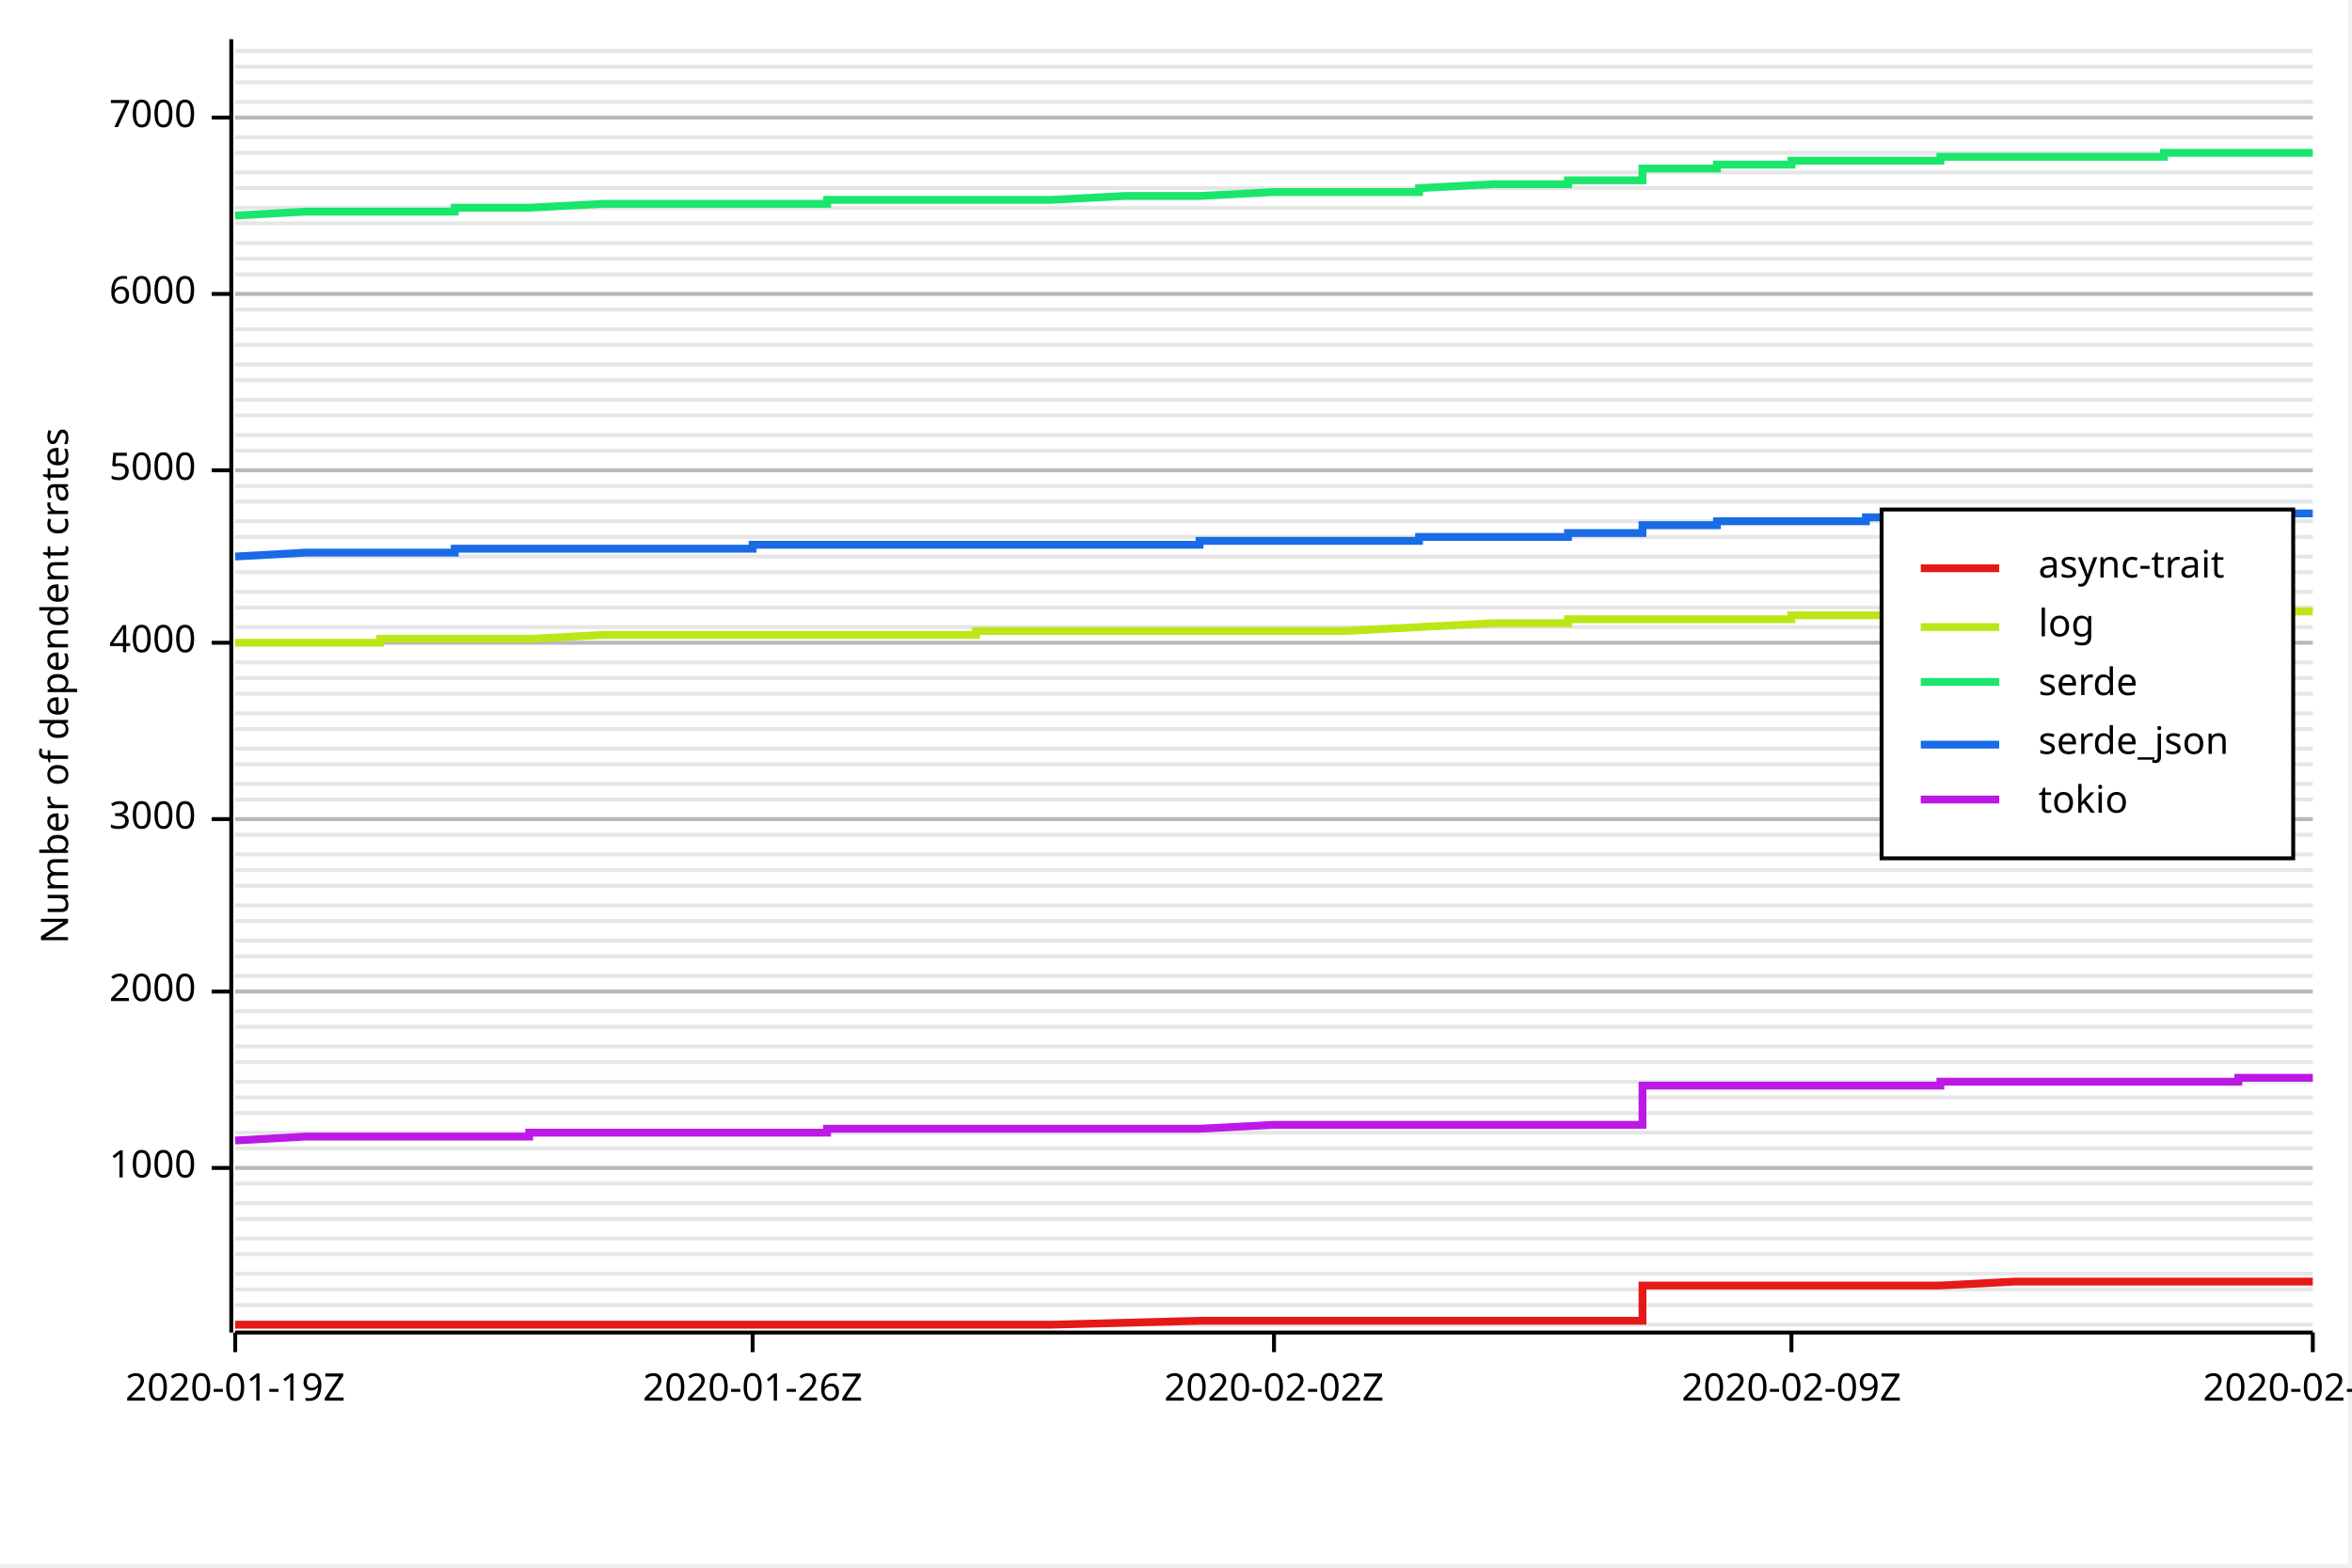
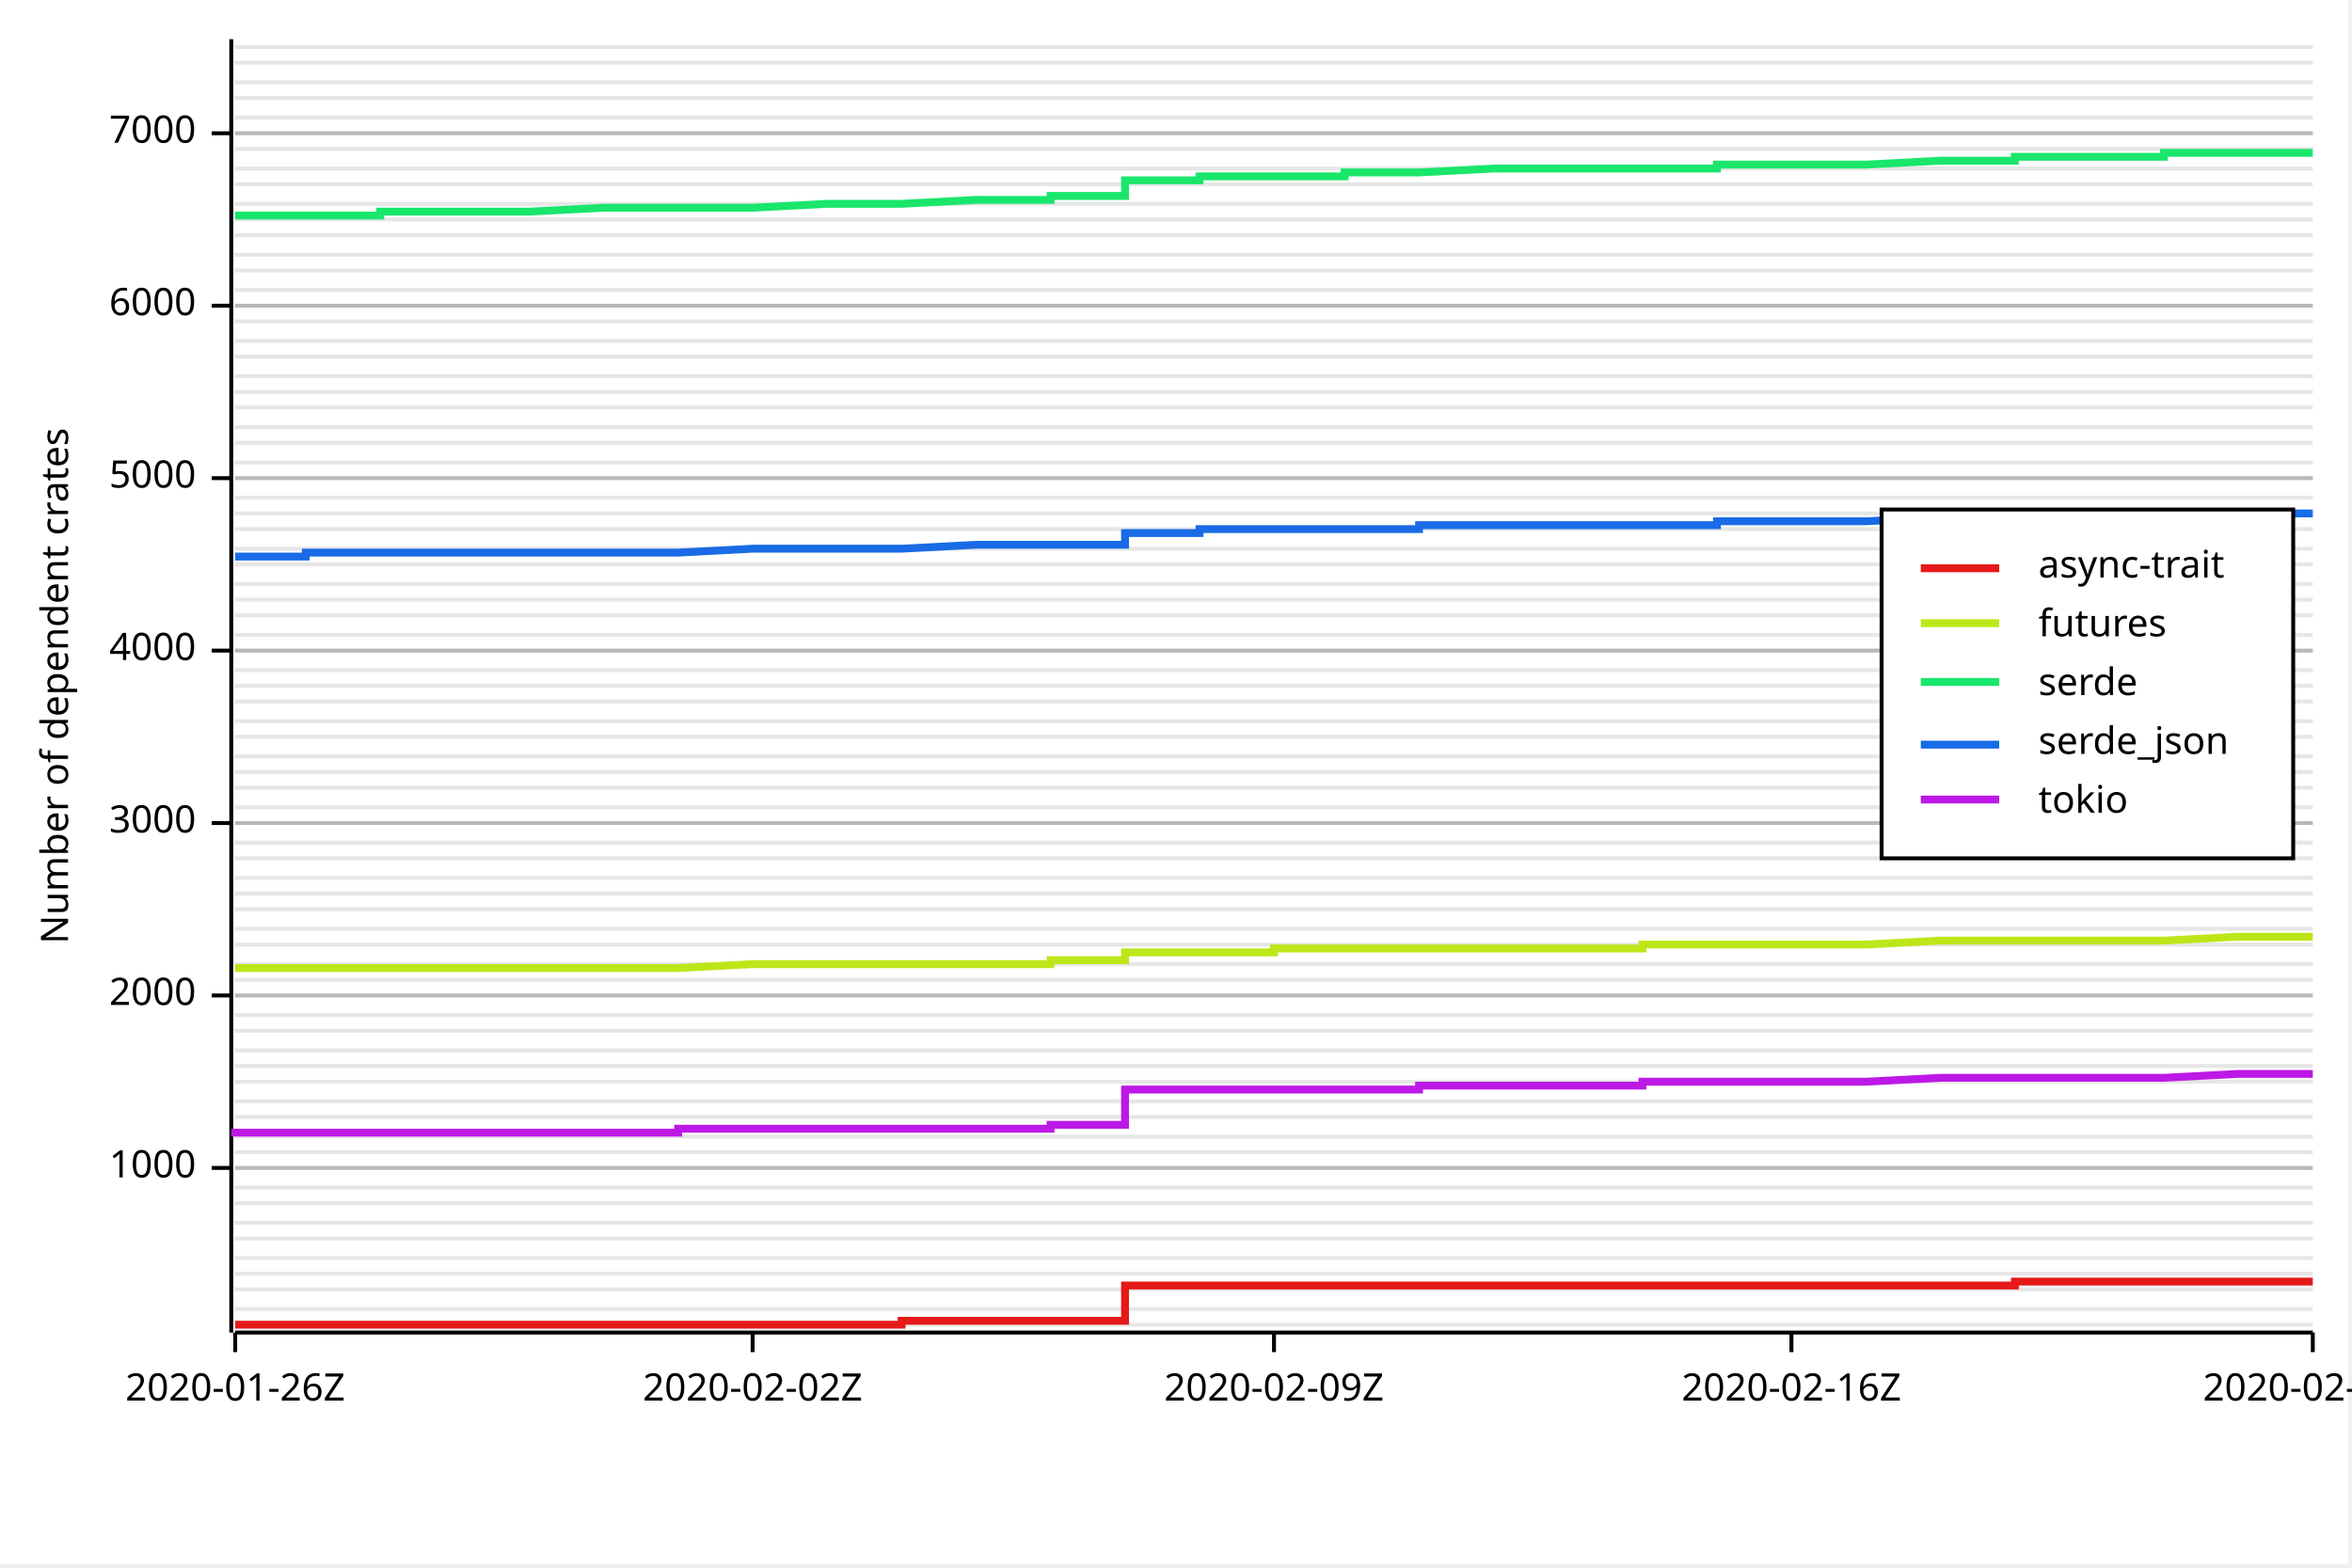
<svg xmlns="http://www.w3.org/2000/svg" width="600" height="400">
  <rect x="0" y="0" width="599" height="399" opacity="1" fill="#FFFFFF" stroke="none" />
  <line opacity="0.1" stroke="#000000" stroke-width="1" x1="60" y1="338" x2="590" y2="338" />
-   <line opacity="0.1" stroke="#000000" stroke-width="1" x1="60" y1="333" x2="590" y2="333" />
+   <line opacity="0.1" stroke="#000000" stroke-width="1" x1="60" y1="334" x2="590" y2="334" />
  <line opacity="0.1" stroke="#000000" stroke-width="1" x1="60" y1="329" x2="590" y2="329" />
  <line opacity="0.1" stroke="#000000" stroke-width="1" x1="60" y1="325" x2="590" y2="325" />
-   <line opacity="0.1" stroke="#000000" stroke-width="1" x1="60" y1="320" x2="590" y2="320" />
+   <line opacity="0.1" stroke="#000000" stroke-width="1" x1="60" y1="321" x2="590" y2="321" />
  <line opacity="0.1" stroke="#000000" stroke-width="1" x1="60" y1="316" x2="590" y2="316" />
-   <line opacity="0.1" stroke="#000000" stroke-width="1" x1="60" y1="311" x2="590" y2="311" />
+   <line opacity="0.1" stroke="#000000" stroke-width="1" x1="60" y1="312" x2="590" y2="312" />
  <line opacity="0.1" stroke="#000000" stroke-width="1" x1="60" y1="307" x2="590" y2="307" />
-   <line opacity="0.1" stroke="#000000" stroke-width="1" x1="60" y1="302" x2="590" y2="302" />
+   <line opacity="0.1" stroke="#000000" stroke-width="1" x1="60" y1="303" x2="590" y2="303" />
  <line opacity="0.1" stroke="#000000" stroke-width="1" x1="60" y1="298" x2="590" y2="298" />
-   <line opacity="0.1" stroke="#000000" stroke-width="1" x1="60" y1="293" x2="590" y2="293" />
-   <line opacity="0.1" stroke="#000000" stroke-width="1" x1="60" y1="289" x2="590" y2="289" />
-   <line opacity="0.1" stroke="#000000" stroke-width="1" x1="60" y1="284" x2="590" y2="284" />
-   <line opacity="0.1" stroke="#000000" stroke-width="1" x1="60" y1="280" x2="590" y2="280" />
+   <line opacity="0.1" stroke="#000000" stroke-width="1" x1="60" y1="294" x2="590" y2="294" />
+   <line opacity="0.1" stroke="#000000" stroke-width="1" x1="60" y1="290" x2="590" y2="290" />
+   <line opacity="0.1" stroke="#000000" stroke-width="1" x1="60" y1="285" x2="590" y2="285" />
+   <line opacity="0.1" stroke="#000000" stroke-width="1" x1="60" y1="281" x2="590" y2="281" />
  <line opacity="0.1" stroke="#000000" stroke-width="1" x1="60" y1="276" x2="590" y2="276" />
-   <line opacity="0.1" stroke="#000000" stroke-width="1" x1="60" y1="271" x2="590" y2="271" />
-   <line opacity="0.1" stroke="#000000" stroke-width="1" x1="60" y1="267" x2="590" y2="267" />
-   <line opacity="0.1" stroke="#000000" stroke-width="1" x1="60" y1="262" x2="590" y2="262" />
-   <line opacity="0.1" stroke="#000000" stroke-width="1" x1="60" y1="258" x2="590" y2="258" />
-   <line opacity="0.1" stroke="#000000" stroke-width="1" x1="60" y1="253" x2="590" y2="253" />
-   <line opacity="0.1" stroke="#000000" stroke-width="1" x1="60" y1="249" x2="590" y2="249" />
-   <line opacity="0.1" stroke="#000000" stroke-width="1" x1="60" y1="244" x2="590" y2="244" />
-   <line opacity="0.1" stroke="#000000" stroke-width="1" x1="60" y1="240" x2="590" y2="240" />
-   <line opacity="0.1" stroke="#000000" stroke-width="1" x1="60" y1="235" x2="590" y2="235" />
-   <line opacity="0.1" stroke="#000000" stroke-width="1" x1="60" y1="231" x2="590" y2="231" />
-   <line opacity="0.1" stroke="#000000" stroke-width="1" x1="60" y1="226" x2="590" y2="226" />
-   <line opacity="0.1" stroke="#000000" stroke-width="1" x1="60" y1="222" x2="590" y2="222" />
-   <line opacity="0.1" stroke="#000000" stroke-width="1" x1="60" y1="218" x2="590" y2="218" />
-   <line opacity="0.1" stroke="#000000" stroke-width="1" x1="60" y1="213" x2="590" y2="213" />
-   <line opacity="0.1" stroke="#000000" stroke-width="1" x1="60" y1="209" x2="590" y2="209" />
-   <line opacity="0.1" stroke="#000000" stroke-width="1" x1="60" y1="204" x2="590" y2="204" />
-   <line opacity="0.1" stroke="#000000" stroke-width="1" x1="60" y1="200" x2="590" y2="200" />
-   <line opacity="0.1" stroke="#000000" stroke-width="1" x1="60" y1="195" x2="590" y2="195" />
-   <line opacity="0.1" stroke="#000000" stroke-width="1" x1="60" y1="191" x2="590" y2="191" />
-   <line opacity="0.1" stroke="#000000" stroke-width="1" x1="60" y1="186" x2="590" y2="186" />
-   <line opacity="0.1" stroke="#000000" stroke-width="1" x1="60" y1="182" x2="590" y2="182" />
-   <line opacity="0.1" stroke="#000000" stroke-width="1" x1="60" y1="177" x2="590" y2="177" />
-   <line opacity="0.1" stroke="#000000" stroke-width="1" x1="60" y1="173" x2="590" y2="173" />
-   <line opacity="0.1" stroke="#000000" stroke-width="1" x1="60" y1="169" x2="590" y2="169" />
-   <line opacity="0.1" stroke="#000000" stroke-width="1" x1="60" y1="164" x2="590" y2="164" />
-   <line opacity="0.1" stroke="#000000" stroke-width="1" x1="60" y1="160" x2="590" y2="160" />
-   <line opacity="0.1" stroke="#000000" stroke-width="1" x1="60" y1="155" x2="590" y2="155" />
-   <line opacity="0.1" stroke="#000000" stroke-width="1" x1="60" y1="151" x2="590" y2="151" />
-   <line opacity="0.1" stroke="#000000" stroke-width="1" x1="60" y1="146" x2="590" y2="146" />
-   <line opacity="0.1" stroke="#000000" stroke-width="1" x1="60" y1="142" x2="590" y2="142" />
-   <line opacity="0.1" stroke="#000000" stroke-width="1" x1="60" y1="137" x2="590" y2="137" />
-   <line opacity="0.1" stroke="#000000" stroke-width="1" x1="60" y1="133" x2="590" y2="133" />
-   <line opacity="0.1" stroke="#000000" stroke-width="1" x1="60" y1="128" x2="590" y2="128" />
-   <line opacity="0.1" stroke="#000000" stroke-width="1" x1="60" y1="124" x2="590" y2="124" />
-   <line opacity="0.1" stroke="#000000" stroke-width="1" x1="60" y1="120" x2="590" y2="120" />
-   <line opacity="0.1" stroke="#000000" stroke-width="1" x1="60" y1="115" x2="590" y2="115" />
-   <line opacity="0.1" stroke="#000000" stroke-width="1" x1="60" y1="111" x2="590" y2="111" />
-   <line opacity="0.1" stroke="#000000" stroke-width="1" x1="60" y1="106" x2="590" y2="106" />
-   <line opacity="0.1" stroke="#000000" stroke-width="1" x1="60" y1="102" x2="590" y2="102" />
-   <line opacity="0.1" stroke="#000000" stroke-width="1" x1="60" y1="97" x2="590" y2="97" />
-   <line opacity="0.1" stroke="#000000" stroke-width="1" x1="60" y1="93" x2="590" y2="93" />
-   <line opacity="0.1" stroke="#000000" stroke-width="1" x1="60" y1="88" x2="590" y2="88" />
-   <line opacity="0.1" stroke="#000000" stroke-width="1" x1="60" y1="84" x2="590" y2="84" />
-   <line opacity="0.1" stroke="#000000" stroke-width="1" x1="60" y1="79" x2="590" y2="79" />
-   <line opacity="0.1" stroke="#000000" stroke-width="1" x1="60" y1="75" x2="590" y2="75" />
-   <line opacity="0.1" stroke="#000000" stroke-width="1" x1="60" y1="70" x2="590" y2="70" />
-   <line opacity="0.1" stroke="#000000" stroke-width="1" x1="60" y1="66" x2="590" y2="66" />
-   <line opacity="0.1" stroke="#000000" stroke-width="1" x1="60" y1="62" x2="590" y2="62" />
-   <line opacity="0.1" stroke="#000000" stroke-width="1" x1="60" y1="57" x2="590" y2="57" />
-   <line opacity="0.1" stroke="#000000" stroke-width="1" x1="60" y1="53" x2="590" y2="53" />
-   <line opacity="0.1" stroke="#000000" stroke-width="1" x1="60" y1="48" x2="590" y2="48" />
-   <line opacity="0.1" stroke="#000000" stroke-width="1" x1="60" y1="44" x2="590" y2="44" />
-   <line opacity="0.1" stroke="#000000" stroke-width="1" x1="60" y1="39" x2="590" y2="39" />
-   <line opacity="0.1" stroke="#000000" stroke-width="1" x1="60" y1="35" x2="590" y2="35" />
+   <line opacity="0.1" stroke="#000000" stroke-width="1" x1="60" y1="272" x2="590" y2="272" />
+   <line opacity="0.1" stroke="#000000" stroke-width="1" x1="60" y1="268" x2="590" y2="268" />
+   <line opacity="0.1" stroke="#000000" stroke-width="1" x1="60" y1="263" x2="590" y2="263" />
+   <line opacity="0.1" stroke="#000000" stroke-width="1" x1="60" y1="259" x2="590" y2="259" />
+   <line opacity="0.1" stroke="#000000" stroke-width="1" x1="60" y1="254" x2="590" y2="254" />
+   <line opacity="0.1" stroke="#000000" stroke-width="1" x1="60" y1="250" x2="590" y2="250" />
+   <line opacity="0.1" stroke="#000000" stroke-width="1" x1="60" y1="246" x2="590" y2="246" />
+   <line opacity="0.1" stroke="#000000" stroke-width="1" x1="60" y1="241" x2="590" y2="241" />
+   <line opacity="0.1" stroke="#000000" stroke-width="1" x1="60" y1="237" x2="590" y2="237" />
+   <line opacity="0.1" stroke="#000000" stroke-width="1" x1="60" y1="232" x2="590" y2="232" />
+   <line opacity="0.1" stroke="#000000" stroke-width="1" x1="60" y1="228" x2="590" y2="228" />
+   <line opacity="0.1" stroke="#000000" stroke-width="1" x1="60" y1="224" x2="590" y2="224" />
+   <line opacity="0.1" stroke="#000000" stroke-width="1" x1="60" y1="219" x2="590" y2="219" />
+   <line opacity="0.1" stroke="#000000" stroke-width="1" x1="60" y1="215" x2="590" y2="215" />
+   <line opacity="0.1" stroke="#000000" stroke-width="1" x1="60" y1="210" x2="590" y2="210" />
+   <line opacity="0.1" stroke="#000000" stroke-width="1" x1="60" y1="206" x2="590" y2="206" />
+   <line opacity="0.1" stroke="#000000" stroke-width="1" x1="60" y1="201" x2="590" y2="201" />
+   <line opacity="0.1" stroke="#000000" stroke-width="1" x1="60" y1="197" x2="590" y2="197" />
+   <line opacity="0.1" stroke="#000000" stroke-width="1" x1="60" y1="193" x2="590" y2="193" />
+   <line opacity="0.1" stroke="#000000" stroke-width="1" x1="60" y1="188" x2="590" y2="188" />
+   <line opacity="0.1" stroke="#000000" stroke-width="1" x1="60" y1="184" x2="590" y2="184" />
+   <line opacity="0.1" stroke="#000000" stroke-width="1" x1="60" y1="179" x2="590" y2="179" />
+   <line opacity="0.1" stroke="#000000" stroke-width="1" x1="60" y1="175" x2="590" y2="175" />
+   <line opacity="0.1" stroke="#000000" stroke-width="1" x1="60" y1="171" x2="590" y2="171" />
+   <line opacity="0.1" stroke="#000000" stroke-width="1" x1="60" y1="166" x2="590" y2="166" />
+   <line opacity="0.1" stroke="#000000" stroke-width="1" x1="60" y1="162" x2="590" y2="162" />
+   <line opacity="0.1" stroke="#000000" stroke-width="1" x1="60" y1="157" x2="590" y2="157" />
+   <line opacity="0.1" stroke="#000000" stroke-width="1" x1="60" y1="153" x2="590" y2="153" />
+   <line opacity="0.1" stroke="#000000" stroke-width="1" x1="60" y1="149" x2="590" y2="149" />
+   <line opacity="0.1" stroke="#000000" stroke-width="1" x1="60" y1="144" x2="590" y2="144" />
+   <line opacity="0.1" stroke="#000000" stroke-width="1" x1="60" y1="140" x2="590" y2="140" />
+   <line opacity="0.1" stroke="#000000" stroke-width="1" x1="60" y1="135" x2="590" y2="135" />
+   <line opacity="0.1" stroke="#000000" stroke-width="1" x1="60" y1="131" x2="590" y2="131" />
+   <line opacity="0.1" stroke="#000000" stroke-width="1" x1="60" y1="127" x2="590" y2="127" />
+   <line opacity="0.1" stroke="#000000" stroke-width="1" x1="60" y1="122" x2="590" y2="122" />
+   <line opacity="0.1" stroke="#000000" stroke-width="1" x1="60" y1="118" x2="590" y2="118" />
+   <line opacity="0.1" stroke="#000000" stroke-width="1" x1="60" y1="113" x2="590" y2="113" />
+   <line opacity="0.1" stroke="#000000" stroke-width="1" x1="60" y1="109" x2="590" y2="109" />
+   <line opacity="0.1" stroke="#000000" stroke-width="1" x1="60" y1="104" x2="590" y2="104" />
+   <line opacity="0.1" stroke="#000000" stroke-width="1" x1="60" y1="100" x2="590" y2="100" />
+   <line opacity="0.1" stroke="#000000" stroke-width="1" x1="60" y1="96" x2="590" y2="96" />
+   <line opacity="0.1" stroke="#000000" stroke-width="1" x1="60" y1="91" x2="590" y2="91" />
+   <line opacity="0.1" stroke="#000000" stroke-width="1" x1="60" y1="87" x2="590" y2="87" />
+   <line opacity="0.1" stroke="#000000" stroke-width="1" x1="60" y1="82" x2="590" y2="82" />
+   <line opacity="0.1" stroke="#000000" stroke-width="1" x1="60" y1="78" x2="590" y2="78" />
+   <line opacity="0.1" stroke="#000000" stroke-width="1" x1="60" y1="74" x2="590" y2="74" />
+   <line opacity="0.1" stroke="#000000" stroke-width="1" x1="60" y1="69" x2="590" y2="69" />
+   <line opacity="0.1" stroke="#000000" stroke-width="1" x1="60" y1="65" x2="590" y2="65" />
+   <line opacity="0.1" stroke="#000000" stroke-width="1" x1="60" y1="60" x2="590" y2="60" />
+   <line opacity="0.1" stroke="#000000" stroke-width="1" x1="60" y1="56" x2="590" y2="56" />
+   <line opacity="0.1" stroke="#000000" stroke-width="1" x1="60" y1="52" x2="590" y2="52" />
+   <line opacity="0.1" stroke="#000000" stroke-width="1" x1="60" y1="47" x2="590" y2="47" />
+   <line opacity="0.1" stroke="#000000" stroke-width="1" x1="60" y1="43" x2="590" y2="43" />
+   <line opacity="0.1" stroke="#000000" stroke-width="1" x1="60" y1="38" x2="590" y2="38" />
+   <line opacity="0.1" stroke="#000000" stroke-width="1" x1="60" y1="34" x2="590" y2="34" />
  <line opacity="0.1" stroke="#000000" stroke-width="1" x1="60" y1="30" x2="590" y2="30" />
-   <line opacity="0.1" stroke="#000000" stroke-width="1" x1="60" y1="26" x2="590" y2="26" />
+   <line opacity="0.1" stroke="#000000" stroke-width="1" x1="60" y1="25" x2="590" y2="25" />
  <line opacity="0.1" stroke="#000000" stroke-width="1" x1="60" y1="21" x2="590" y2="21" />
-   <line opacity="0.1" stroke="#000000" stroke-width="1" x1="60" y1="17" x2="590" y2="17" />
-   <line opacity="0.1" stroke="#000000" stroke-width="1" x1="60" y1="13" x2="590" y2="13" />
+   <line opacity="0.1" stroke="#000000" stroke-width="1" x1="60" y1="16" x2="590" y2="16" />
+   <line opacity="0.1" stroke="#000000" stroke-width="1" x1="60" y1="12" x2="590" y2="12" />
  <text x="10" y="175" dy="0.76em" text-anchor="middle" font-family="sans-serif" font-size="9.677" opacity="1" fill="#000000" transform="rotate(270, 10, 175)">
Number of dependent crates
</text>
  <line opacity="0.2" stroke="#000000" stroke-width="1" x1="60" y1="298" x2="590" y2="298" />
-   <line opacity="0.2" stroke="#000000" stroke-width="1" x1="60" y1="253" x2="590" y2="253" />
-   <line opacity="0.2" stroke="#000000" stroke-width="1" x1="60" y1="209" x2="590" y2="209" />
-   <line opacity="0.2" stroke="#000000" stroke-width="1" x1="60" y1="164" x2="590" y2="164" />
-   <line opacity="0.2" stroke="#000000" stroke-width="1" x1="60" y1="120" x2="590" y2="120" />
-   <line opacity="0.2" stroke="#000000" stroke-width="1" x1="60" y1="75" x2="590" y2="75" />
-   <line opacity="0.2" stroke="#000000" stroke-width="1" x1="60" y1="30" x2="590" y2="30" />
+   <line opacity="0.2" stroke="#000000" stroke-width="1" x1="60" y1="254" x2="590" y2="254" />
+   <line opacity="0.2" stroke="#000000" stroke-width="1" x1="60" y1="210" x2="590" y2="210" />
+   <line opacity="0.2" stroke="#000000" stroke-width="1" x1="60" y1="166" x2="590" y2="166" />
+   <line opacity="0.2" stroke="#000000" stroke-width="1" x1="60" y1="122" x2="590" y2="122" />
+   <line opacity="0.2" stroke="#000000" stroke-width="1" x1="60" y1="78" x2="590" y2="78" />
+   <line opacity="0.2" stroke="#000000" stroke-width="1" x1="60" y1="34" x2="590" y2="34" />
  <polyline fill="none" opacity="1" stroke="#000000" stroke-width="1" points="59,10 59,340 " />
  <text x="50" y="298" dy="0.5ex" text-anchor="end" font-family="sans-serif" font-size="9.677" opacity="1" fill="#000000">
1000
</text>
  <polyline fill="none" opacity="1" stroke="#000000" stroke-width="1" points="54,298 59,298 " />
-   <text x="50" y="253" dy="0.5ex" text-anchor="end" font-family="sans-serif" font-size="9.677" opacity="1" fill="#000000">
+   <text x="50" y="254" dy="0.5ex" text-anchor="end" font-family="sans-serif" font-size="9.677" opacity="1" fill="#000000">
2000
</text>
-   <polyline fill="none" opacity="1" stroke="#000000" stroke-width="1" points="54,253 59,253 " />
-   <text x="50" y="209" dy="0.5ex" text-anchor="end" font-family="sans-serif" font-size="9.677" opacity="1" fill="#000000">
+   <polyline fill="none" opacity="1" stroke="#000000" stroke-width="1" points="54,254 59,254 " />
+   <text x="50" y="210" dy="0.5ex" text-anchor="end" font-family="sans-serif" font-size="9.677" opacity="1" fill="#000000">
3000
</text>
-   <polyline fill="none" opacity="1" stroke="#000000" stroke-width="1" points="54,209 59,209 " />
-   <text x="50" y="164" dy="0.5ex" text-anchor="end" font-family="sans-serif" font-size="9.677" opacity="1" fill="#000000">
+   <polyline fill="none" opacity="1" stroke="#000000" stroke-width="1" points="54,210 59,210 " />
+   <text x="50" y="166" dy="0.5ex" text-anchor="end" font-family="sans-serif" font-size="9.677" opacity="1" fill="#000000">
4000
</text>
-   <polyline fill="none" opacity="1" stroke="#000000" stroke-width="1" points="54,164 59,164 " />
-   <text x="50" y="120" dy="0.5ex" text-anchor="end" font-family="sans-serif" font-size="9.677" opacity="1" fill="#000000">
+   <polyline fill="none" opacity="1" stroke="#000000" stroke-width="1" points="54,166 59,166 " />
+   <text x="50" y="122" dy="0.5ex" text-anchor="end" font-family="sans-serif" font-size="9.677" opacity="1" fill="#000000">
5000
</text>
-   <polyline fill="none" opacity="1" stroke="#000000" stroke-width="1" points="54,120 59,120 " />
-   <text x="50" y="75" dy="0.5ex" text-anchor="end" font-family="sans-serif" font-size="9.677" opacity="1" fill="#000000">
+   <polyline fill="none" opacity="1" stroke="#000000" stroke-width="1" points="54,122 59,122 " />
+   <text x="50" y="78" dy="0.5ex" text-anchor="end" font-family="sans-serif" font-size="9.677" opacity="1" fill="#000000">
6000
</text>
-   <polyline fill="none" opacity="1" stroke="#000000" stroke-width="1" points="54,75 59,75 " />
-   <text x="50" y="30" dy="0.5ex" text-anchor="end" font-family="sans-serif" font-size="9.677" opacity="1" fill="#000000">
+   <polyline fill="none" opacity="1" stroke="#000000" stroke-width="1" points="54,78 59,78 " />
+   <text x="50" y="34" dy="0.5ex" text-anchor="end" font-family="sans-serif" font-size="9.677" opacity="1" fill="#000000">
7000
</text>
-   <polyline fill="none" opacity="1" stroke="#000000" stroke-width="1" points="54,30 59,30 " />
+   <polyline fill="none" opacity="1" stroke="#000000" stroke-width="1" points="54,34 59,34 " />
  <polyline fill="none" opacity="1" stroke="#000000" stroke-width="1" points="60,340 590,340 " />
  <text x="60" y="350" dy="0.76em" text-anchor="middle" font-family="sans-serif" font-size="9.677" opacity="1" fill="#000000">
- 2020-01-19Z
+ 2020-01-26Z
</text>
  <polyline fill="none" opacity="1" stroke="#000000" stroke-width="1" points="60,340 60,345 " />
  <text x="192" y="350" dy="0.76em" text-anchor="middle" font-family="sans-serif" font-size="9.677" opacity="1" fill="#000000">
- 2020-01-26Z
+ 2020-02-02Z
</text>
  <polyline fill="none" opacity="1" stroke="#000000" stroke-width="1" points="192,340 192,345 " />
  <text x="325" y="350" dy="0.76em" text-anchor="middle" font-family="sans-serif" font-size="9.677" opacity="1" fill="#000000">
- 2020-02-02Z
+ 2020-02-09Z
</text>
  <polyline fill="none" opacity="1" stroke="#000000" stroke-width="1" points="325,340 325,345 " />
  <text x="457" y="350" dy="0.76em" text-anchor="middle" font-family="sans-serif" font-size="9.677" opacity="1" fill="#000000">
- 2020-02-09Z
+ 2020-02-16Z
</text>
  <polyline fill="none" opacity="1" stroke="#000000" stroke-width="1" points="457,340 457,345 " />
  <text x="590" y="350" dy="0.76em" text-anchor="middle" font-family="sans-serif" font-size="9.677" opacity="1" fill="#000000">
- 2020-02-16Z
+ 2020-02-23Z
</text>
  <polyline fill="none" opacity="1" stroke="#000000" stroke-width="1" points="590,340 590,345 " />
-   <polyline fill="none" opacity="1" stroke="#E61919" stroke-width="2" points="60,338 78,338 97,338 97,338 116,338 116,338 135,338 135,338 154,338 173,338 192,338 192,338 211,338 230,338 230,338 249,338 268,338 268,338 306,337 325,337 343,337 362,337 362,337 381,337 400,337 400,337 419,337 419,328 438,328 438,328 457,328 457,328 476,328 476,328 495,328 495,328 514,327 533,327 533,327 552,327 552,327 571,327 571,327 590,327 " />
-   <polyline fill="none" opacity="1" stroke="#BDE619" stroke-width="2" points="60,164 78,164 97,164 97,163 116,163 116,163 135,163 135,163 154,162 173,162 173,162 192,162 192,162 211,162 211,162 230,162 230,162 249,162 249,161 268,161 268,161 287,161 306,161 306,161 325,161 343,161 362,160 362,160 381,159 400,159 400,158 419,158 419,158 438,158 438,158 457,158 457,157 476,157 476,157 495,157 495,157 514,157 533,157 533,157 552,157 552,156 571,156 571,156 590,156 " />
-   <polyline fill="none" opacity="1" stroke="#19E66B" stroke-width="2" points="60,55 78,54 97,54 97,54 116,54 116,53 135,53 135,53 154,52 173,52 173,52 192,52 192,52 211,52 211,51 230,51 230,51 249,51 249,51 268,51 268,51 287,50 306,50 306,50 325,49 343,49 362,49 362,48 381,47 400,47 400,46 419,46 419,43 438,43 438,42 457,42 457,41 476,41 476,41 495,41 495,40 514,40 533,40 533,40 552,40 552,39 571,39 571,39 590,39 " />
-   <polyline fill="none" opacity="1" stroke="#196BE6" stroke-width="2" points="60,142 78,141 97,141 97,141 116,141 116,140 135,140 135,140 154,140 173,140 173,140 192,140 192,139 211,139 211,139 230,139 230,139 249,139 249,139 268,139 268,139 287,139 306,139 306,138 325,138 343,138 362,138 362,137 381,137 400,137 400,136 419,136 419,134 438,134 438,133 457,133 457,133 476,133 476,132 495,132 495,132 514,132 533,132 533,131 552,131 552,131 571,131 571,131 590,131 " />
-   <polyline fill="none" opacity="1" stroke="#BD19E6" stroke-width="2" points="60,291 78,290 97,290 97,290 116,290 116,290 135,290 135,289 154,289 173,289 173,289 192,289 192,289 211,289 211,288 230,288 230,288 249,288 249,288 268,288 268,288 287,288 306,288 306,288 325,287 343,287 362,287 362,287 381,287 400,287 400,287 419,287 419,277 438,277 438,277 457,277 457,277 476,277 476,277 495,277 495,276 514,276 533,276 533,276 552,276 552,276 571,276 571,275 590,275 " />
+   <polyline fill="none" opacity="1" stroke="#E61919" stroke-width="2" points="60,338 60,338 78,338 97,338 97,338 116,338 135,338 135,338 173,338 192,338 211,338 230,338 230,337 249,337 268,337 268,337 287,337 287,328 306,328 306,328 325,328 325,328 343,328 343,328 362,328 362,328 381,328 400,328 400,328 419,328 419,328 438,328 438,328 457,328 457,328 476,328 476,328 495,328 514,328 514,327 533,327 533,327 552,327 552,327 571,327 590,327 " />
+   <polyline fill="none" opacity="1" stroke="#BDE619" stroke-width="2" points="60,247 60,247 78,247 78,247 97,247 97,247 116,247 116,247 135,247 135,247 154,247 173,247 173,247 192,246 211,246 230,246 230,246 249,246 268,246 268,245 287,245 287,243 306,243 306,243 325,243 325,242 343,242 343,242 362,242 362,242 381,242 400,242 400,242 419,242 419,241 438,241 438,241 457,241 457,241 476,241 476,241 495,240 514,240 514,240 533,240 533,240 552,240 552,240 571,239 590,239 " />
+   <polyline fill="none" opacity="1" stroke="#19E66B" stroke-width="2" points="60,55 60,55 78,55 78,55 97,55 97,54 116,54 116,54 135,54 135,54 154,53 173,53 173,53 192,53 211,52 230,52 230,52 249,51 268,51 268,50 287,50 287,46 306,46 306,45 325,45 325,45 343,45 343,44 362,44 362,44 381,43 400,43 400,43 419,43 419,43 438,43 438,42 457,42 457,42 476,42 476,42 495,41 514,41 514,40 533,40 533,40 552,40 552,39 571,39 590,39 " />
+   <polyline fill="none" opacity="1" stroke="#196BE6" stroke-width="2" points="60,142 60,142 78,142 78,141 97,141 97,141 116,141 116,141 135,141 135,141 154,141 173,141 173,141 192,140 211,140 230,140 230,140 249,139 268,139 268,139 287,139 287,136 306,136 306,135 325,135 325,135 343,135 343,135 362,135 362,134 381,134 400,134 400,134 419,134 419,134 438,134 438,133 457,133 457,133 476,133 476,133 495,132 514,132 514,132 533,132 533,132 552,132 552,131 571,131 590,131 " />
+   <polyline fill="none" opacity="1" stroke="#BD19E6" stroke-width="2" points="60,290 60,289 78,289 78,289 97,289 97,289 116,289 116,289 135,289 135,289 154,289 173,289 173,288 192,288 211,288 230,288 230,288 249,288 268,288 268,287 287,287 287,278 306,278 306,278 325,278 325,278 343,278 343,278 362,278 362,277 381,277 400,277 400,277 419,277 419,276 438,276 438,276 457,276 457,276 476,276 476,276 495,275 514,275 514,275 533,275 533,275 552,275 552,275 571,274 590,274 " />
  <rect x="480" y="130" width="105" height="89" opacity="1" fill="#FFFFFF" stroke="none" />
  <rect x="480" y="130" width="105" height="89" opacity="1" fill="none" stroke="#000000" />
  <text x="520" y="140" dy="0.76em" text-anchor="start" font-family="sans-serif" font-size="9.677" opacity="1" fill="#000000">
async-trait
</text>
  <text x="520" y="155" dy="0.76em" text-anchor="start" font-family="sans-serif" font-size="9.677" opacity="1" fill="#000000">
- log
+ futures
</text>
  <text x="520" y="170" dy="0.76em" text-anchor="start" font-family="sans-serif" font-size="9.677" opacity="1" fill="#000000">
serde
</text>
  <text x="520" y="185" dy="0.76em" text-anchor="start" font-family="sans-serif" font-size="9.677" opacity="1" fill="#000000">
serde_json
</text>
  <text x="520" y="200" dy="0.76em" text-anchor="start" font-family="sans-serif" font-size="9.677" opacity="1" fill="#000000">
tokio
</text>
  <polyline fill="none" opacity="1" stroke="#E61919" stroke-width="2" points="490,145 510,145 " />
-   <polyline fill="none" opacity="1" stroke="#BDE619" stroke-width="2" points="490,160 510,160 " />
+   <polyline fill="none" opacity="1" stroke="#BDE619" stroke-width="2" points="490,159 510,159 " />
  <polyline fill="none" opacity="1" stroke="#19E66B" stroke-width="2" points="490,174 510,174 " />
  <polyline fill="none" opacity="1" stroke="#196BE6" stroke-width="2" points="490,190 510,190 " />
  <polyline fill="none" opacity="1" stroke="#BD19E6" stroke-width="2" points="490,204 510,204 " />
</svg>
